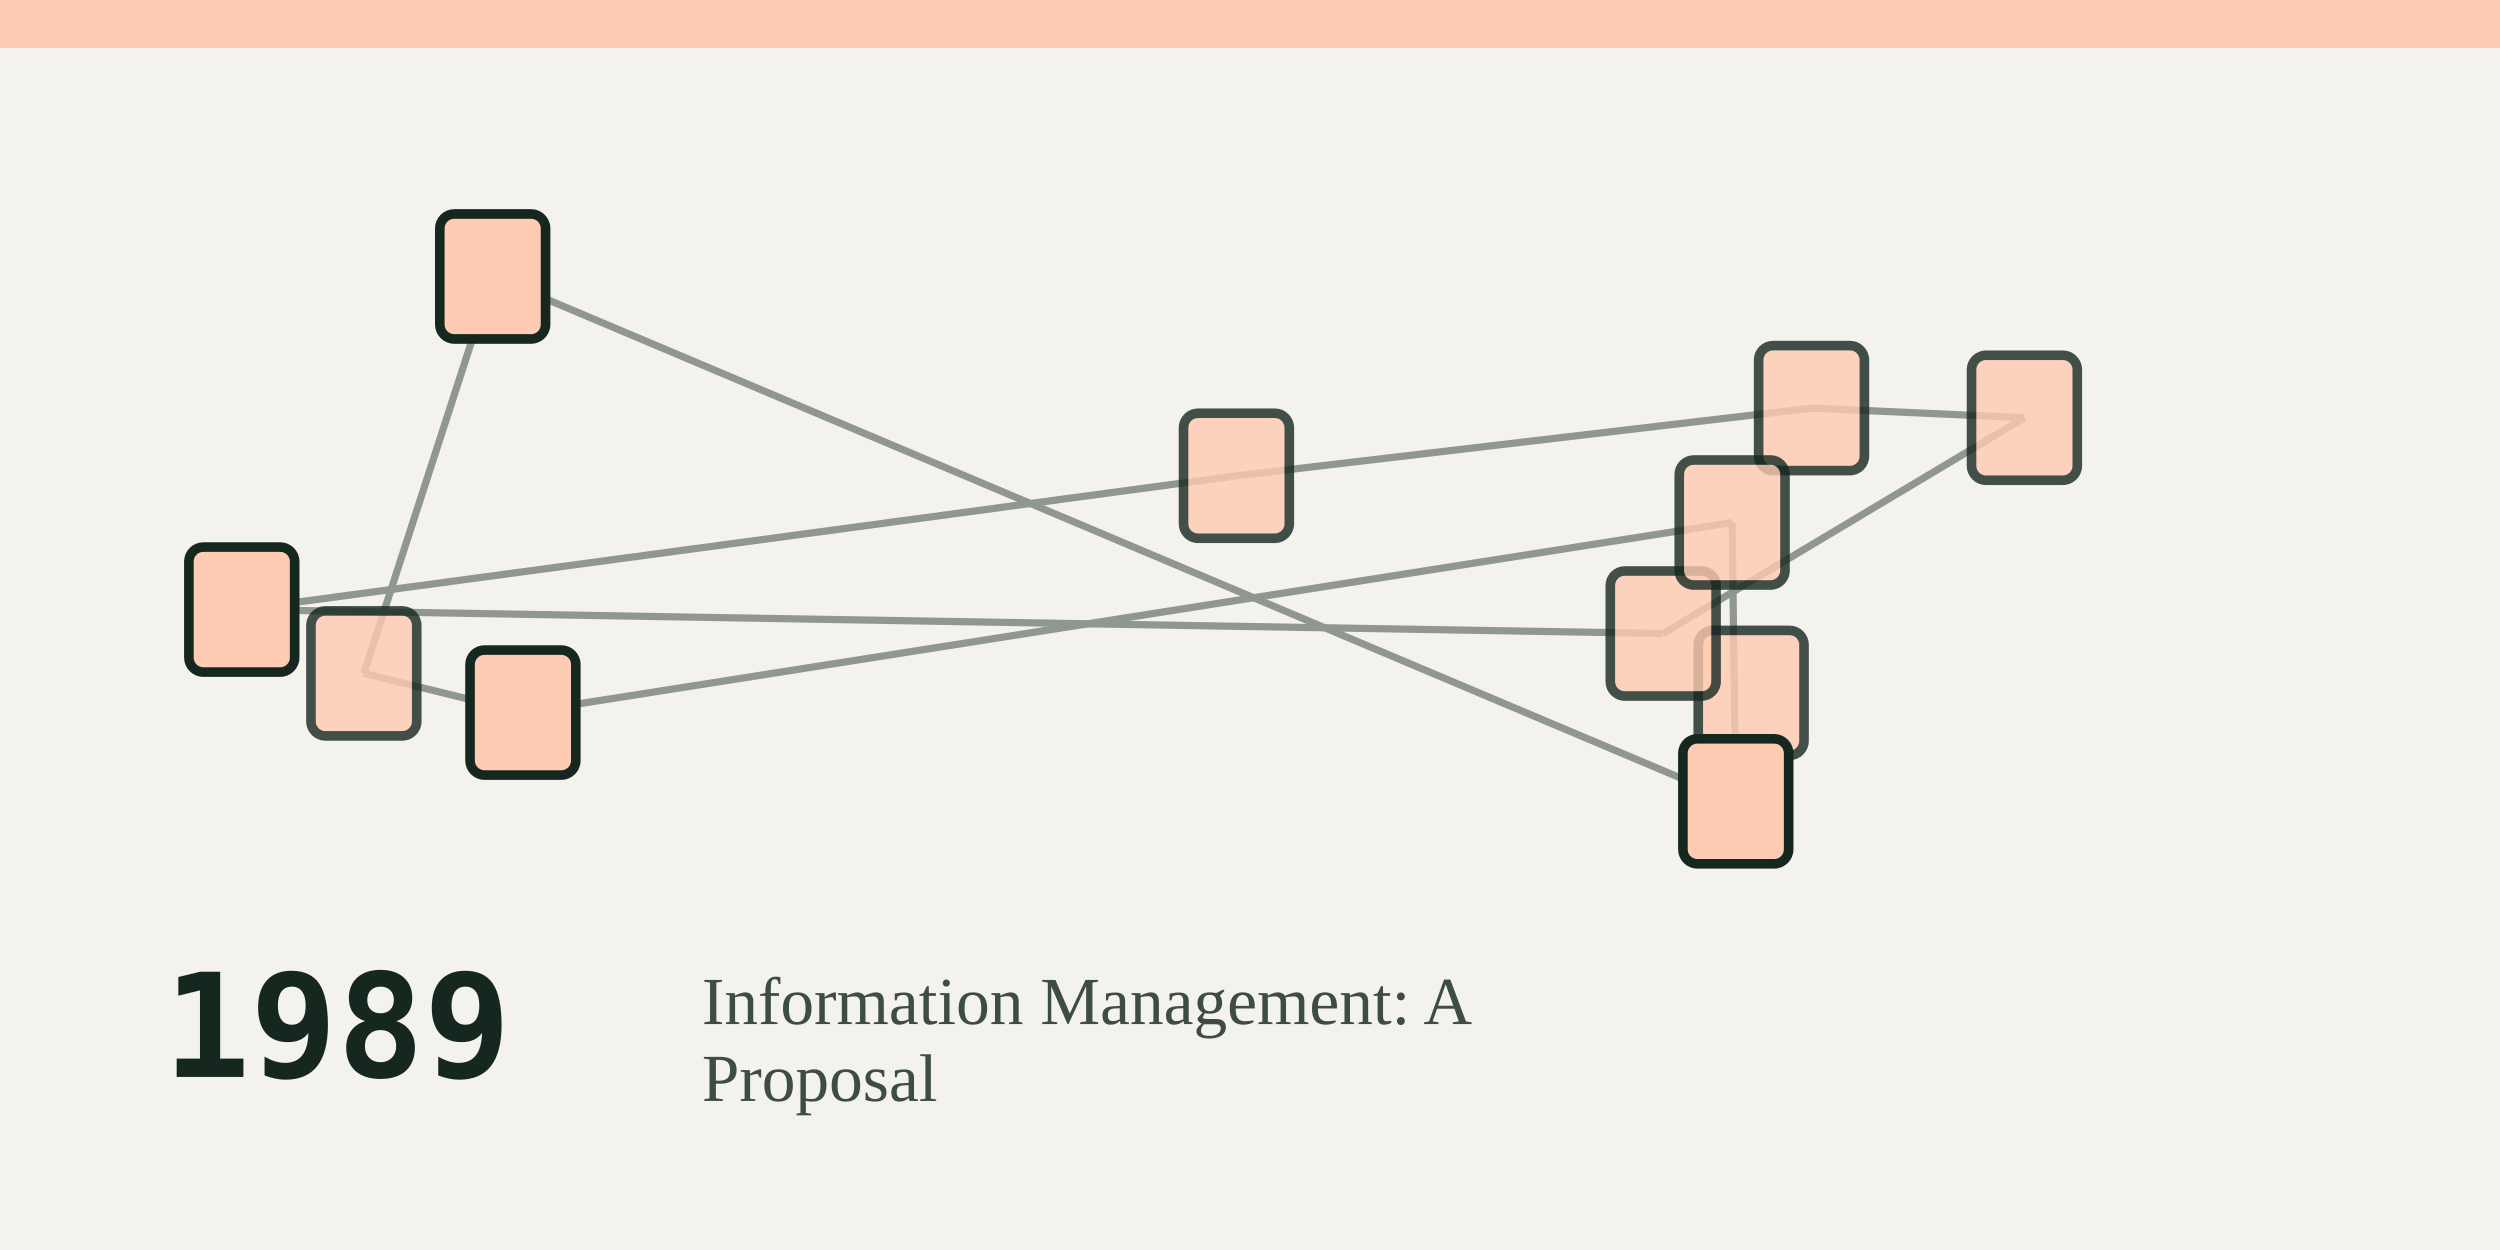
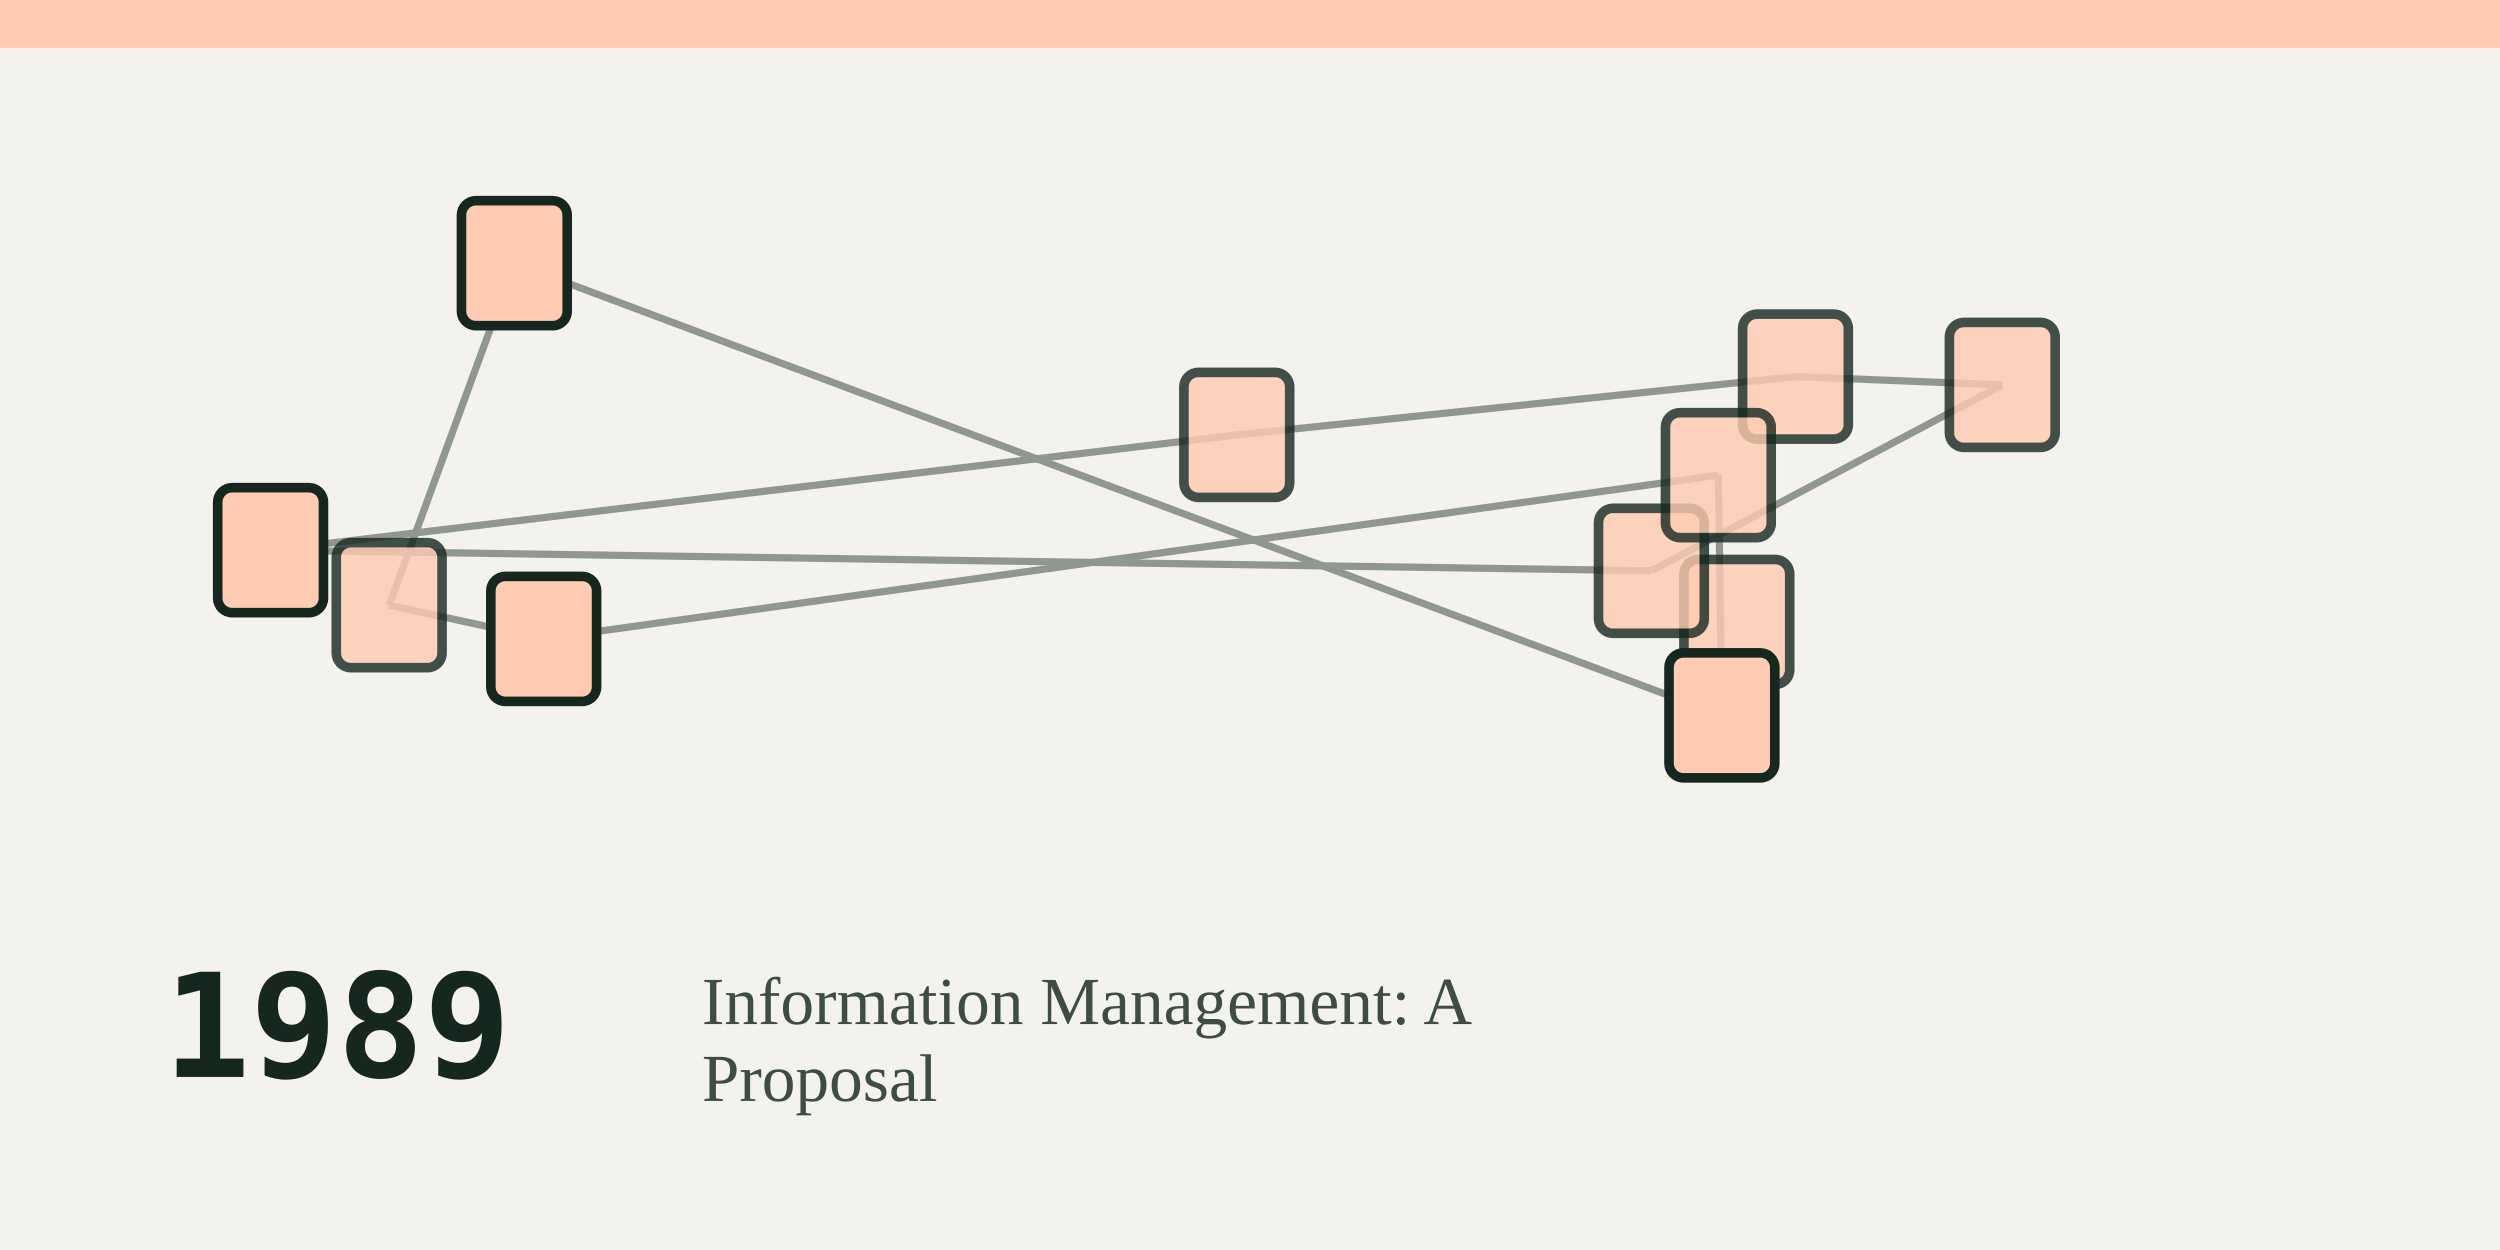
<svg xmlns="http://www.w3.org/2000/svg" viewBox="0 0 520 260" width="520" height="260" role="img" aria-label="Information Management: A Proposal, 1989">
  <rect width="520" height="260" fill="#f4f2ec" />
  <rect x="0" y="0" width="520" height="10" fill="#ffcbb2" />
  <g transform="translate(0, 12)">
    <g stroke="#15271f" stroke-width="1.5" opacity=".45">
-       <line x1="50.289" y1="114.792" x2="257.173" y2="86.958" />
-       <line x1="257.173" y1="86.958" x2="376.795" y2="72.887" />
-       <line x1="421.077" y1="74.893" x2="345.942" y2="119.77" />
-       <line x1="108.769" y1="136.212" x2="360.282" y2="96.68" />
-       <line x1="376.795" y1="72.887" x2="421.077" y2="74.893" />
-       <line x1="364.237" y1="132.123" x2="364.237" y2="132.123" />
-       <line x1="102.479" y1="45.505" x2="75.681" y2="128.067" />
-       <line x1="345.942" y1="119.77" x2="50.289" y2="114.792" />
-       <line x1="75.681" y1="128.067" x2="108.769" y2="136.212" />
-       <line x1="361.042" y1="154.675" x2="102.479" y2="45.505" />
-       <line x1="360.282" y1="96.68" x2="361.042" y2="154.675" />
+       <line x1="56.281" y1="102.436" x2="257.253" y2="78.456" />
+       <line x1="257.253" y1="78.456" x2="373.458" y2="66.333" />
+       <line x1="416.475" y1="68.062" x2="343.487" y2="106.725" />
+       <line x1="113.09" y1="120.891" x2="357.416" y2="86.832" />
+       <line x1="373.458" y1="66.333" x2="416.475" y2="68.062" />
+       <line x1="361.259" y1="117.368" x2="361.259" y2="117.368" />
+       <line x1="106.98" y1="42.743" x2="80.947" y2="113.873" />
+       <line x1="343.487" y1="106.725" x2="56.281" y2="102.436" />
+       <line x1="80.947" y1="113.873" x2="113.09" y2="120.891" />
+       <line x1="358.156" y1="136.797" x2="106.98" y2="42.743" />
+       <line x1="357.416" y1="86.832" x2="358.156" y2="136.797" />
    </g>
    <g fill="#ffcbb2" stroke="#15271f" stroke-width="2">
-       <rect x="39.289" y="101.792" width="22" height="26" rx="3" opacity="1" />
-       <rect x="246.173" y="73.958" width="22" height="26" rx="3" opacity="0.8" />
-       <rect x="410.077" y="61.893" width="22" height="26" rx="3" opacity="0.8" />
-       <rect x="97.769" y="123.212" width="22" height="26" rx="3" opacity="1" />
-       <rect x="365.795" y="59.887" width="22" height="26" rx="3" opacity="0.8" />
-       <rect x="353.237" y="119.123" width="22" height="26" rx="3" opacity="0.8" />
-       <rect x="91.479" y="32.505" width="22" height="26" rx="3" opacity="1" />
-       <rect x="334.942" y="106.77" width="22" height="26" rx="3" opacity="0.8" />
-       <rect x="64.681" y="115.067" width="22" height="26" rx="3" opacity="0.8" />
-       <rect x="350.042" y="141.675" width="22" height="26" rx="3" opacity="1" />
-       <rect x="349.282" y="83.68" width="22" height="26" rx="3" opacity="0.8" />
+       <rect x="45.281" y="89.436" width="22" height="26" rx="3" opacity="1" />
+       <rect x="246.253" y="65.456" width="22" height="26" rx="3" opacity="0.8" />
+       <rect x="405.475" y="55.062" width="22" height="26" rx="3" opacity="0.8" />
+       <rect x="102.09" y="107.891" width="22" height="26" rx="3" opacity="1" />
+       <rect x="362.458" y="53.333" width="22" height="26" rx="3" opacity="0.8" />
+       <rect x="350.259" y="104.368" width="22" height="26" rx="3" opacity="0.8" />
+       <rect x="95.98" y="29.743" width="22" height="26" rx="3" opacity="1" />
+       <rect x="332.487" y="93.725" width="22" height="26" rx="3" opacity="0.8" />
+       <rect x="69.947" y="100.873" width="22" height="26" rx="3" opacity="0.8" />
+       <rect x="347.156" y="123.797" width="22" height="26" rx="3" opacity="1" />
+       <rect x="346.416" y="73.832" width="22" height="26" rx="3" opacity="0.8" />
    </g>
  </g>
  <g transform="translate(34, 224)">
    <text font-family="ui-monospace, SFMono-Regular, Menlo, monospace" font-size="30" font-weight="700" fill="#15271f" y="0">1989</text>
    <text x="112" y="-11" font-family="Georgia, 'Times New Roman', serif" font-size="14" fill="#15271f" opacity=".82">Information Management: A</text>
    <text x="112" y="5" font-family="Georgia, 'Times New Roman', serif" font-size="14" fill="#15271f" opacity=".82">Proposal</text>
  </g>
</svg>
